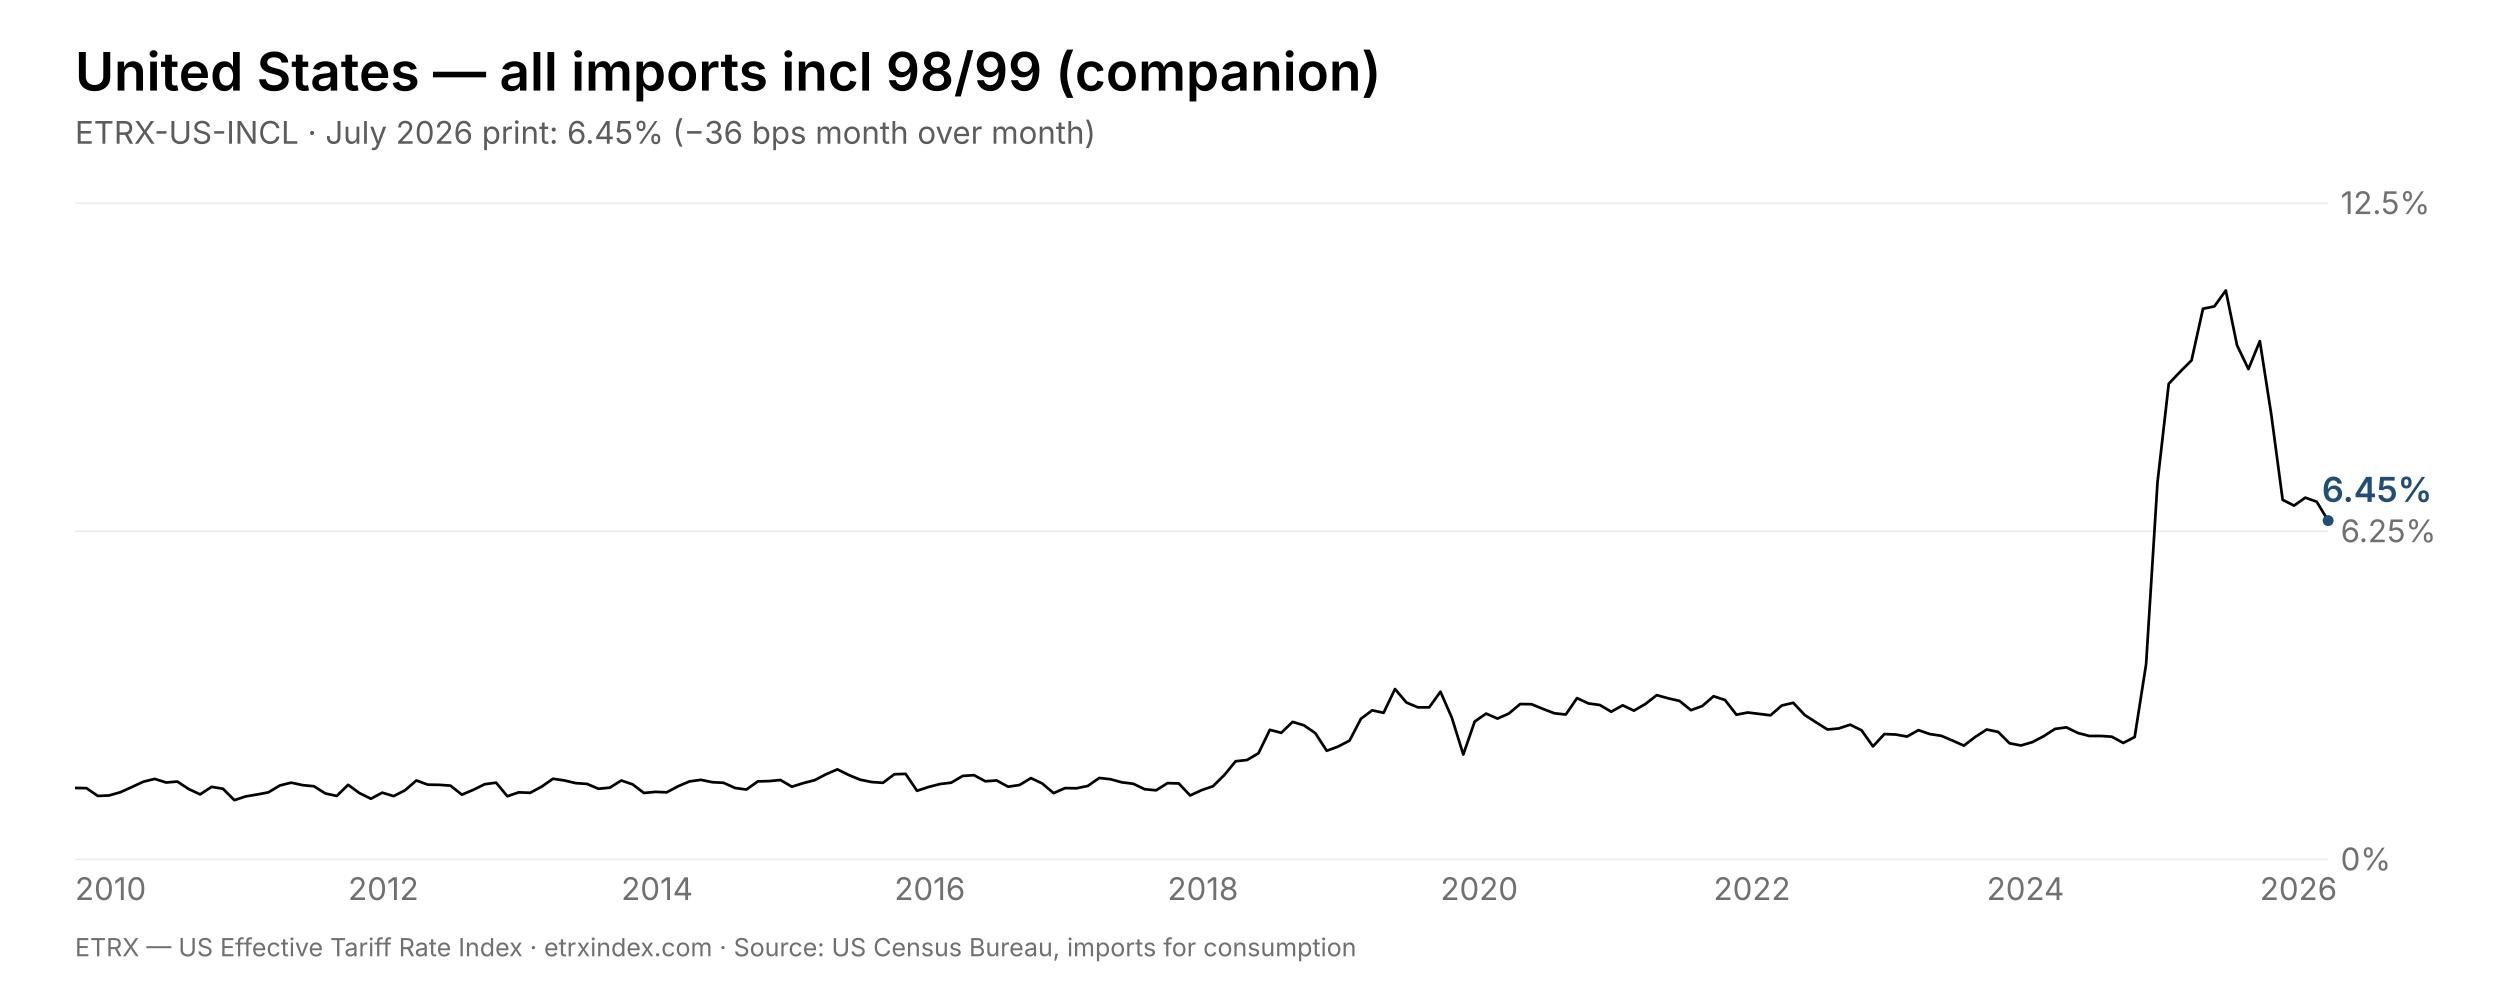
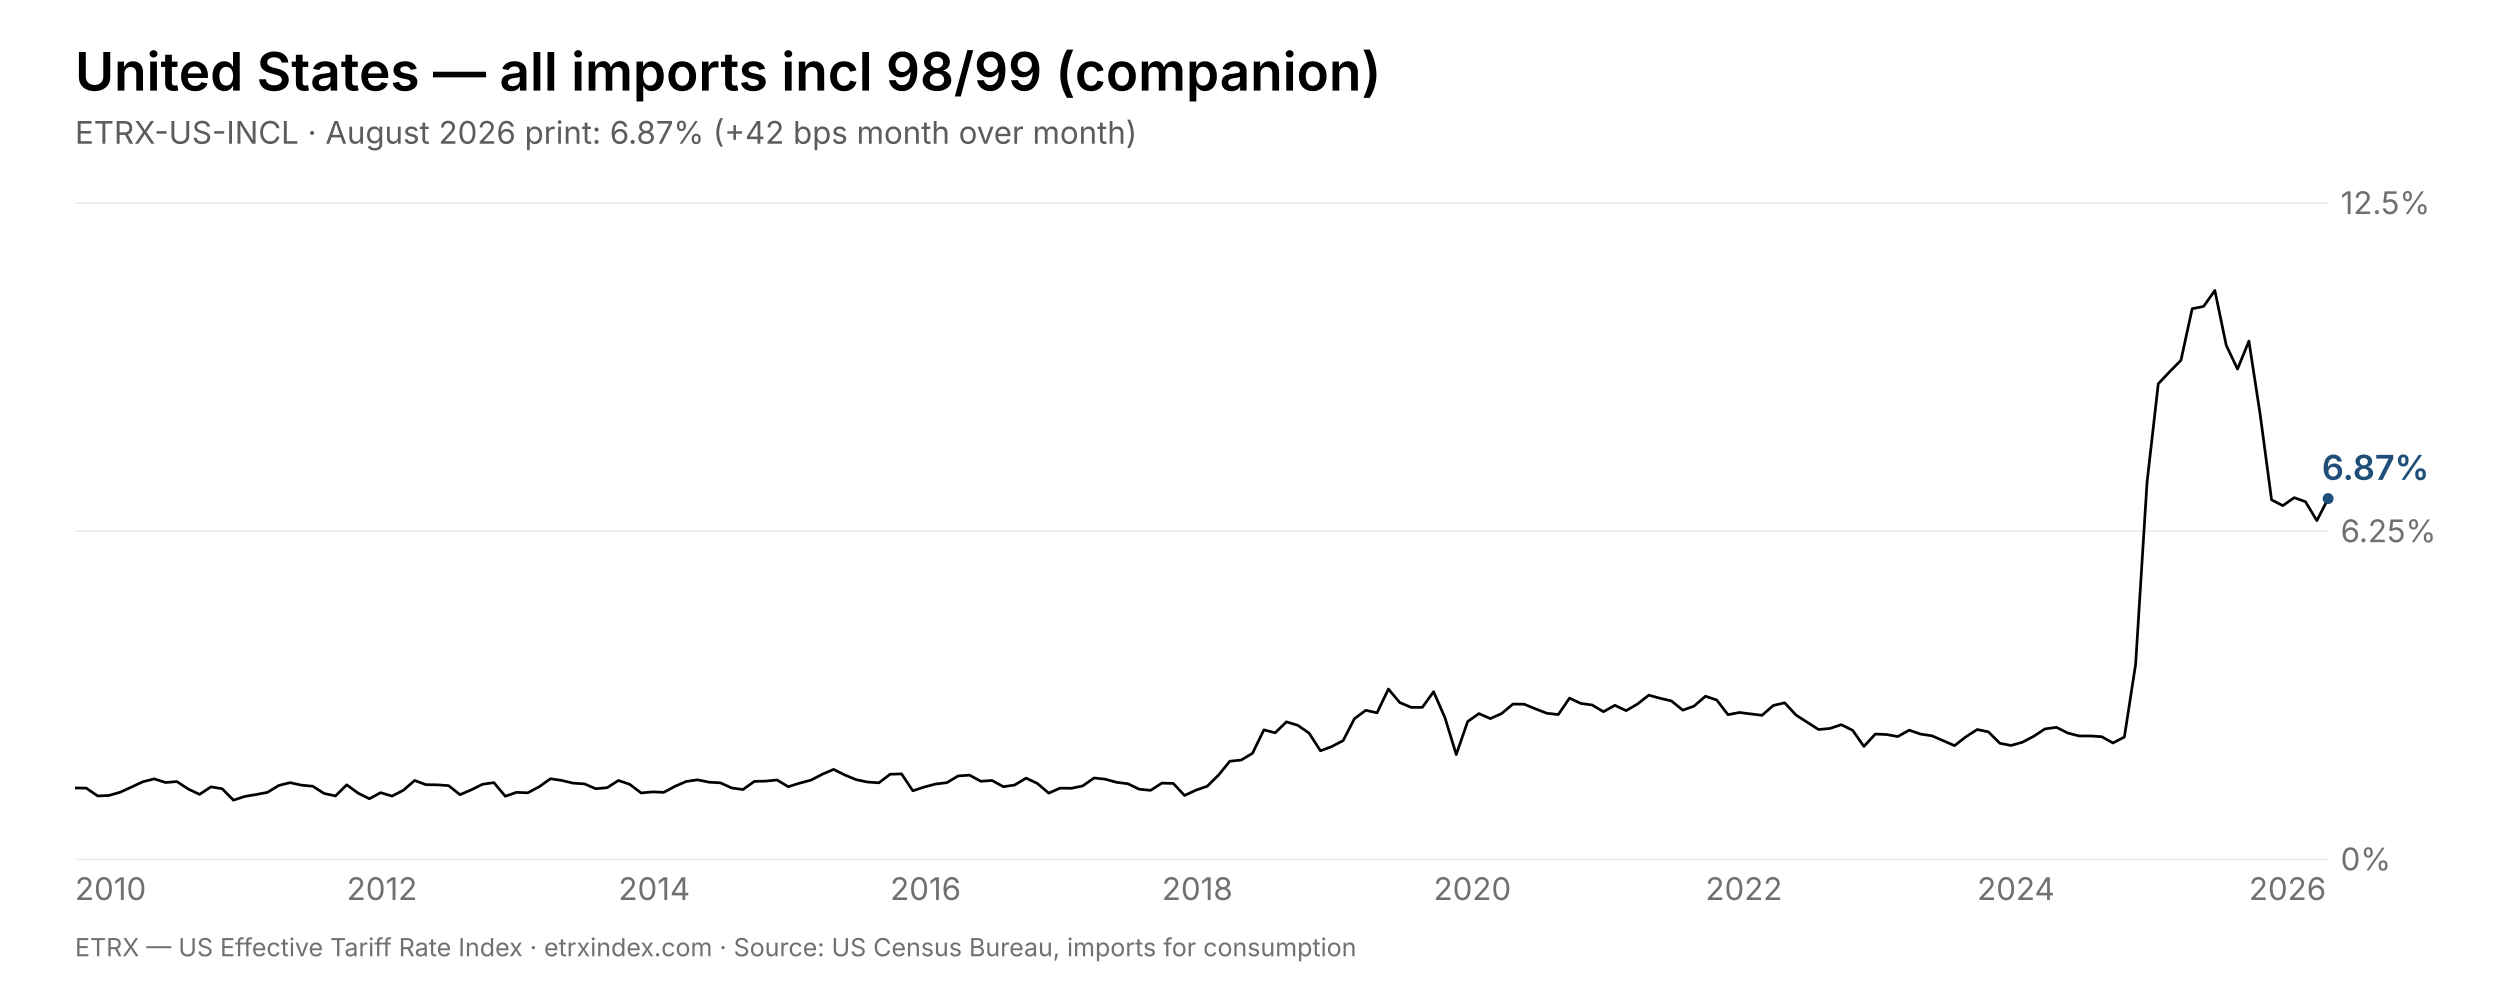
<svg xmlns="http://www.w3.org/2000/svg" viewBox="0 0 1600 640" width="1600" height="640" font-family="Inter, Helvetica, Arial, sans-serif">
  <rect width="1600" height="640" fill="#fff" />
  <text x="48" y="58" font-size="34" font-weight="600" fill="#000000">United States — all imports incl 98/99 (companion)</text>
-   <text x="48" y="92" font-size="20" fill="rgba(0,0,0,0.64)">ETRX-US-INCL · July 2026 print: 6.45% (−36 bps month over month)</text>
+   <text x="48" y="92" font-size="20" fill="rgba(0,0,0,0.64)">ETRX-US-INCL · August 2026 print: 6.87% (+42 bps month over month)</text>
  <line x1="48" y1="550.0" x2="1490" y2="550.0" stroke="rgba(0,0,0,0.08)" stroke-width="1" />
  <text x="1498" y="557.0" font-size="20" fill="rgba(0,0,0,0.56)">0%</text>
  <line x1="48" y1="340.0" x2="1490" y2="340.0" stroke="rgba(0,0,0,0.08)" stroke-width="1" />
  <text x="1498" y="347.0" font-size="20" fill="rgba(0,0,0,0.56)">6.25%</text>
  <line x1="48" y1="130.0" x2="1490" y2="130.0" stroke="rgba(0,0,0,0.08)" stroke-width="1" />
  <text x="1498" y="137.0" font-size="20" fill="rgba(0,0,0,0.56)">12.5%</text>
  <text x="48.0" y="576" font-size="20" fill="rgba(0,0,0,0.56)">2010</text>
-   <text x="222.8" y="576" font-size="20" fill="rgba(0,0,0,0.56)">2012</text>
-   <text x="397.6" y="576" font-size="20" fill="rgba(0,0,0,0.56)">2014</text>
-   <text x="572.4" y="576" font-size="20" fill="rgba(0,0,0,0.56)">2016</text>
-   <text x="747.2" y="576" font-size="20" fill="rgba(0,0,0,0.56)">2018</text>
-   <text x="921.9" y="576" font-size="20" fill="rgba(0,0,0,0.56)">2020</text>
-   <text x="1096.7" y="576" font-size="20" fill="rgba(0,0,0,0.56)">2022</text>
-   <text x="1271.5" y="576" font-size="20" fill="rgba(0,0,0,0.56)">2024</text>
-   <text x="1446.3" y="576" font-size="20" fill="rgba(0,0,0,0.56)">2026</text>
-   <polyline points="48.0,504.3 55.3,504.4 62.6,509.4 69.8,509.1 77.1,507.0 84.4,503.7 91.7,500.3 99.0,498.5 106.3,500.8 113.5,500.2 120.8,505.0 128.1,508.4 135.4,503.6 142.7,504.8 150.0,512.1 157.2,509.7 164.5,508.5 171.8,507.1 179.1,502.7 186.4,500.9 193.7,502.5 200.9,503.2 208.2,507.8 215.5,509.4 222.8,502.3 230.1,507.6 237.4,511.2 244.6,507.3 251.9,509.5 259.2,505.8 266.5,499.5 273.8,502.2 281.1,502.3 288.3,502.8 295.6,508.6 302.9,505.5 310.2,501.9 317.5,500.9 324.7,509.6 332.0,507.1 339.3,507.4 346.6,503.5 353.9,498.4 361.2,499.5 368.4,501.2 375.7,501.7 383.0,504.8 390.3,504.1 397.6,499.5 404.9,502.0 412.1,507.5 419.4,506.8 426.7,507.1 434.0,503.2 441.3,500.1 448.6,499.1 455.8,500.6 463.1,501.0 470.4,504.3 477.7,505.3 485.0,500.1 492.3,499.9 499.5,499.2 506.8,503.5 514.1,501.2 521.4,499.3 528.7,495.5 535.9,492.4 543.2,496.0 550.5,499.0 557.8,500.5 565.1,501.0 572.4,495.5 579.6,495.3 586.9,506.1 594.2,503.7 601.5,501.8 608.8,500.9 616.1,496.6 623.3,496.1 630.6,500.0 637.9,499.5 645.2,503.5 652.5,502.4 659.8,498.0 667.0,501.4 674.3,507.6 681.6,504.4 688.9,504.5 696.2,503.0 703.5,497.9 710.7,498.7 718.0,500.7 725.3,501.6 732.6,505.1 739.9,505.8 747.2,501.2 754.4,501.4 761.7,509.1 769.0,505.7 776.3,503.2 783.6,496.0 790.8,487.2 798.1,486.4 805.4,482.1 812.7,467.1 820.0,469.0 827.3,462.0 834.5,464.2 841.8,469.2 849.1,480.5 856.4,477.8 863.7,474.0 871.0,460.0 878.2,454.6 885.5,456.2 892.8,441.0 900.1,449.6 907.4,452.7 914.7,452.7 921.9,442.7 929.2,459.4 936.5,482.9 943.8,461.8 951.1,456.7 958.4,459.9 965.6,456.7 972.9,450.6 980.2,450.7 987.5,453.7 994.8,456.5 1002.1,457.3 1009.3,446.8 1016.6,450.2 1023.9,451.2 1031.2,455.5 1038.5,451.4 1045.7,454.8 1053.0,450.6 1060.3,444.9 1067.6,446.9 1074.9,448.6 1082.2,454.5 1089.4,451.9 1096.7,445.6 1104.0,448.0 1111.3,457.4 1118.6,456.0 1125.9,456.9 1133.1,457.8 1140.4,451.5 1147.7,449.8 1155.0,457.6 1162.3,462.3 1169.6,466.9 1176.8,466.2 1184.1,463.8 1191.4,467.4 1198.7,477.7 1206.0,469.8 1213.3,470.1 1220.5,471.4 1227.8,467.3 1235.1,469.8 1242.4,470.9 1249.7,474.0 1256.9,477.2 1264.2,471.6 1271.5,466.9 1278.8,468.4 1286.1,475.7 1293.4,477.1 1300.6,475.0 1307.9,471.2 1315.2,466.5 1322.5,465.5 1329.8,469.1 1337.1,471.0 1344.3,471.0 1351.6,471.5 1358.9,475.5 1366.2,471.7 1373.5,425.1 1380.8,308.7 1388.0,245.6 1395.3,237.9 1402.6,230.6 1409.9,197.6 1417.2,196.1 1424.5,185.9 1431.7,221.0 1439.0,236.2 1446.3,218.3 1453.6,265.2 1460.9,319.9 1468.2,323.6 1475.4,318.5 1482.7,321.1 1490.0,333.2" fill="none" stroke="#000000" stroke-width="1.75" stroke-linejoin="round" />
-   <circle cx="1490.0" cy="333.2" r="3.5" fill="#1f4e79" />
-   <text x="1486.0" y="321.2" font-size="22" font-weight="600" fill="#1f4e79">6.45%</text>
+   <text x="221.9" y="576" font-size="20" fill="rgba(0,0,0,0.56)">2012</text>
+   <text x="395.8" y="576" font-size="20" fill="rgba(0,0,0,0.56)">2014</text>
+   <text x="569.7" y="576" font-size="20" fill="rgba(0,0,0,0.56)">2016</text>
+   <text x="743.6" y="576" font-size="20" fill="rgba(0,0,0,0.56)">2018</text>
+   <text x="917.5" y="576" font-size="20" fill="rgba(0,0,0,0.56)">2020</text>
+   <text x="1091.5" y="576" font-size="20" fill="rgba(0,0,0,0.56)">2022</text>
+   <text x="1265.4" y="576" font-size="20" fill="rgba(0,0,0,0.56)">2024</text>
+   <text x="1439.3" y="576" font-size="20" fill="rgba(0,0,0,0.56)">2026</text>
+   <polyline points="48.0,504.3 55.2,504.4 62.5,509.4 69.7,509.1 77.0,507.0 84.2,503.7 91.5,500.3 98.7,498.5 106.0,500.8 113.2,500.2 120.5,505.0 127.7,508.4 135.0,503.6 142.2,504.8 149.4,512.1 156.7,509.7 163.9,508.5 171.2,507.1 178.4,502.7 185.7,500.9 192.9,502.5 200.2,503.2 207.4,507.8 214.7,509.4 221.9,502.3 229.2,507.6 236.4,511.2 243.6,507.3 250.9,509.5 258.1,505.8 265.4,499.5 272.6,502.2 279.9,502.3 287.1,502.8 294.4,508.6 301.6,505.5 308.9,501.9 316.1,500.9 323.4,509.6 330.6,507.1 337.8,507.4 345.1,503.5 352.3,498.4 359.6,499.5 366.8,501.2 374.1,501.7 381.3,504.8 388.6,504.1 395.8,499.5 403.1,502.0 410.3,507.5 417.6,506.8 424.8,507.1 432.1,503.2 439.3,500.1 446.5,499.1 453.8,500.6 461.0,501.0 468.3,504.3 475.5,505.3 482.8,500.1 490.0,499.9 497.3,499.2 504.5,503.5 511.8,501.2 519.0,499.3 526.3,495.5 533.5,492.4 540.7,496.0 548.0,499.0 555.2,500.5 562.5,501.0 569.7,495.5 577.0,495.3 584.2,506.1 591.5,503.7 598.7,501.8 606.0,500.9 613.2,496.6 620.5,496.1 627.7,500.0 634.9,499.5 642.2,503.5 649.4,502.4 656.7,498.0 663.9,501.4 671.2,507.6 678.4,504.4 685.7,504.5 692.9,503.0 700.2,497.9 707.4,498.7 714.7,500.7 721.9,501.6 729.1,505.1 736.4,505.8 743.6,501.2 750.9,501.4 758.1,509.1 765.4,505.7 772.6,503.2 779.9,496.0 787.1,487.2 794.4,486.4 801.6,482.1 808.9,467.1 816.1,469.0 823.3,462.0 830.6,464.2 837.8,469.2 845.1,480.5 852.3,477.8 859.6,474.0 866.8,460.0 874.1,454.6 881.3,456.2 888.6,441.0 895.8,449.6 903.1,452.7 910.3,452.7 917.5,442.7 924.8,459.4 932.0,482.9 939.3,461.8 946.5,456.7 953.8,459.9 961.0,456.7 968.3,450.6 975.5,450.7 982.8,453.7 990.0,456.5 997.3,457.3 1004.5,446.8 1011.7,450.2 1019.0,451.2 1026.2,455.5 1033.5,451.4 1040.7,454.8 1048.0,450.6 1055.2,444.9 1062.5,446.9 1069.7,448.6 1077.0,454.5 1084.2,451.9 1091.5,445.6 1098.7,448.0 1105.9,457.4 1113.2,456.0 1120.4,456.9 1127.7,457.8 1134.9,451.5 1142.2,449.8 1149.4,457.6 1156.7,462.3 1163.9,466.9 1171.2,466.2 1178.4,463.8 1185.7,467.4 1192.9,477.7 1200.2,469.8 1207.4,470.1 1214.6,471.4 1221.9,467.3 1229.1,469.8 1236.4,470.9 1243.6,474.0 1250.9,477.2 1258.1,471.6 1265.4,466.9 1272.6,468.4 1279.9,475.7 1287.1,477.1 1294.4,475.0 1301.6,471.2 1308.8,466.5 1316.1,465.5 1323.3,469.1 1330.6,471.0 1337.8,471.0 1345.1,471.5 1352.3,475.5 1359.6,471.7 1366.8,425.1 1374.1,308.7 1381.3,245.6 1388.6,237.9 1395.8,230.6 1403.0,197.6 1410.3,196.1 1417.5,185.9 1424.8,221.0 1432.0,236.2 1439.3,218.3 1446.5,265.2 1453.8,319.9 1461.0,323.6 1468.3,318.5 1475.5,321.1 1482.8,333.2 1490.0,319.1" fill="none" stroke="#000000" stroke-width="1.75" stroke-linejoin="round" />
+   <circle cx="1490.0" cy="319.1" r="3.5" fill="#1f4e79" />
+   <text x="1486.0" y="307.1" font-size="22" font-weight="600" fill="#1f4e79">6.87%</text>
  <text x="48" y="612" font-size="16" fill="rgba(0,0,0,0.56)">ETRX — US Effective Tariff Rate Index · etrxindex.com · Source: US Census Bureau, imports for consumption</text>
</svg>
